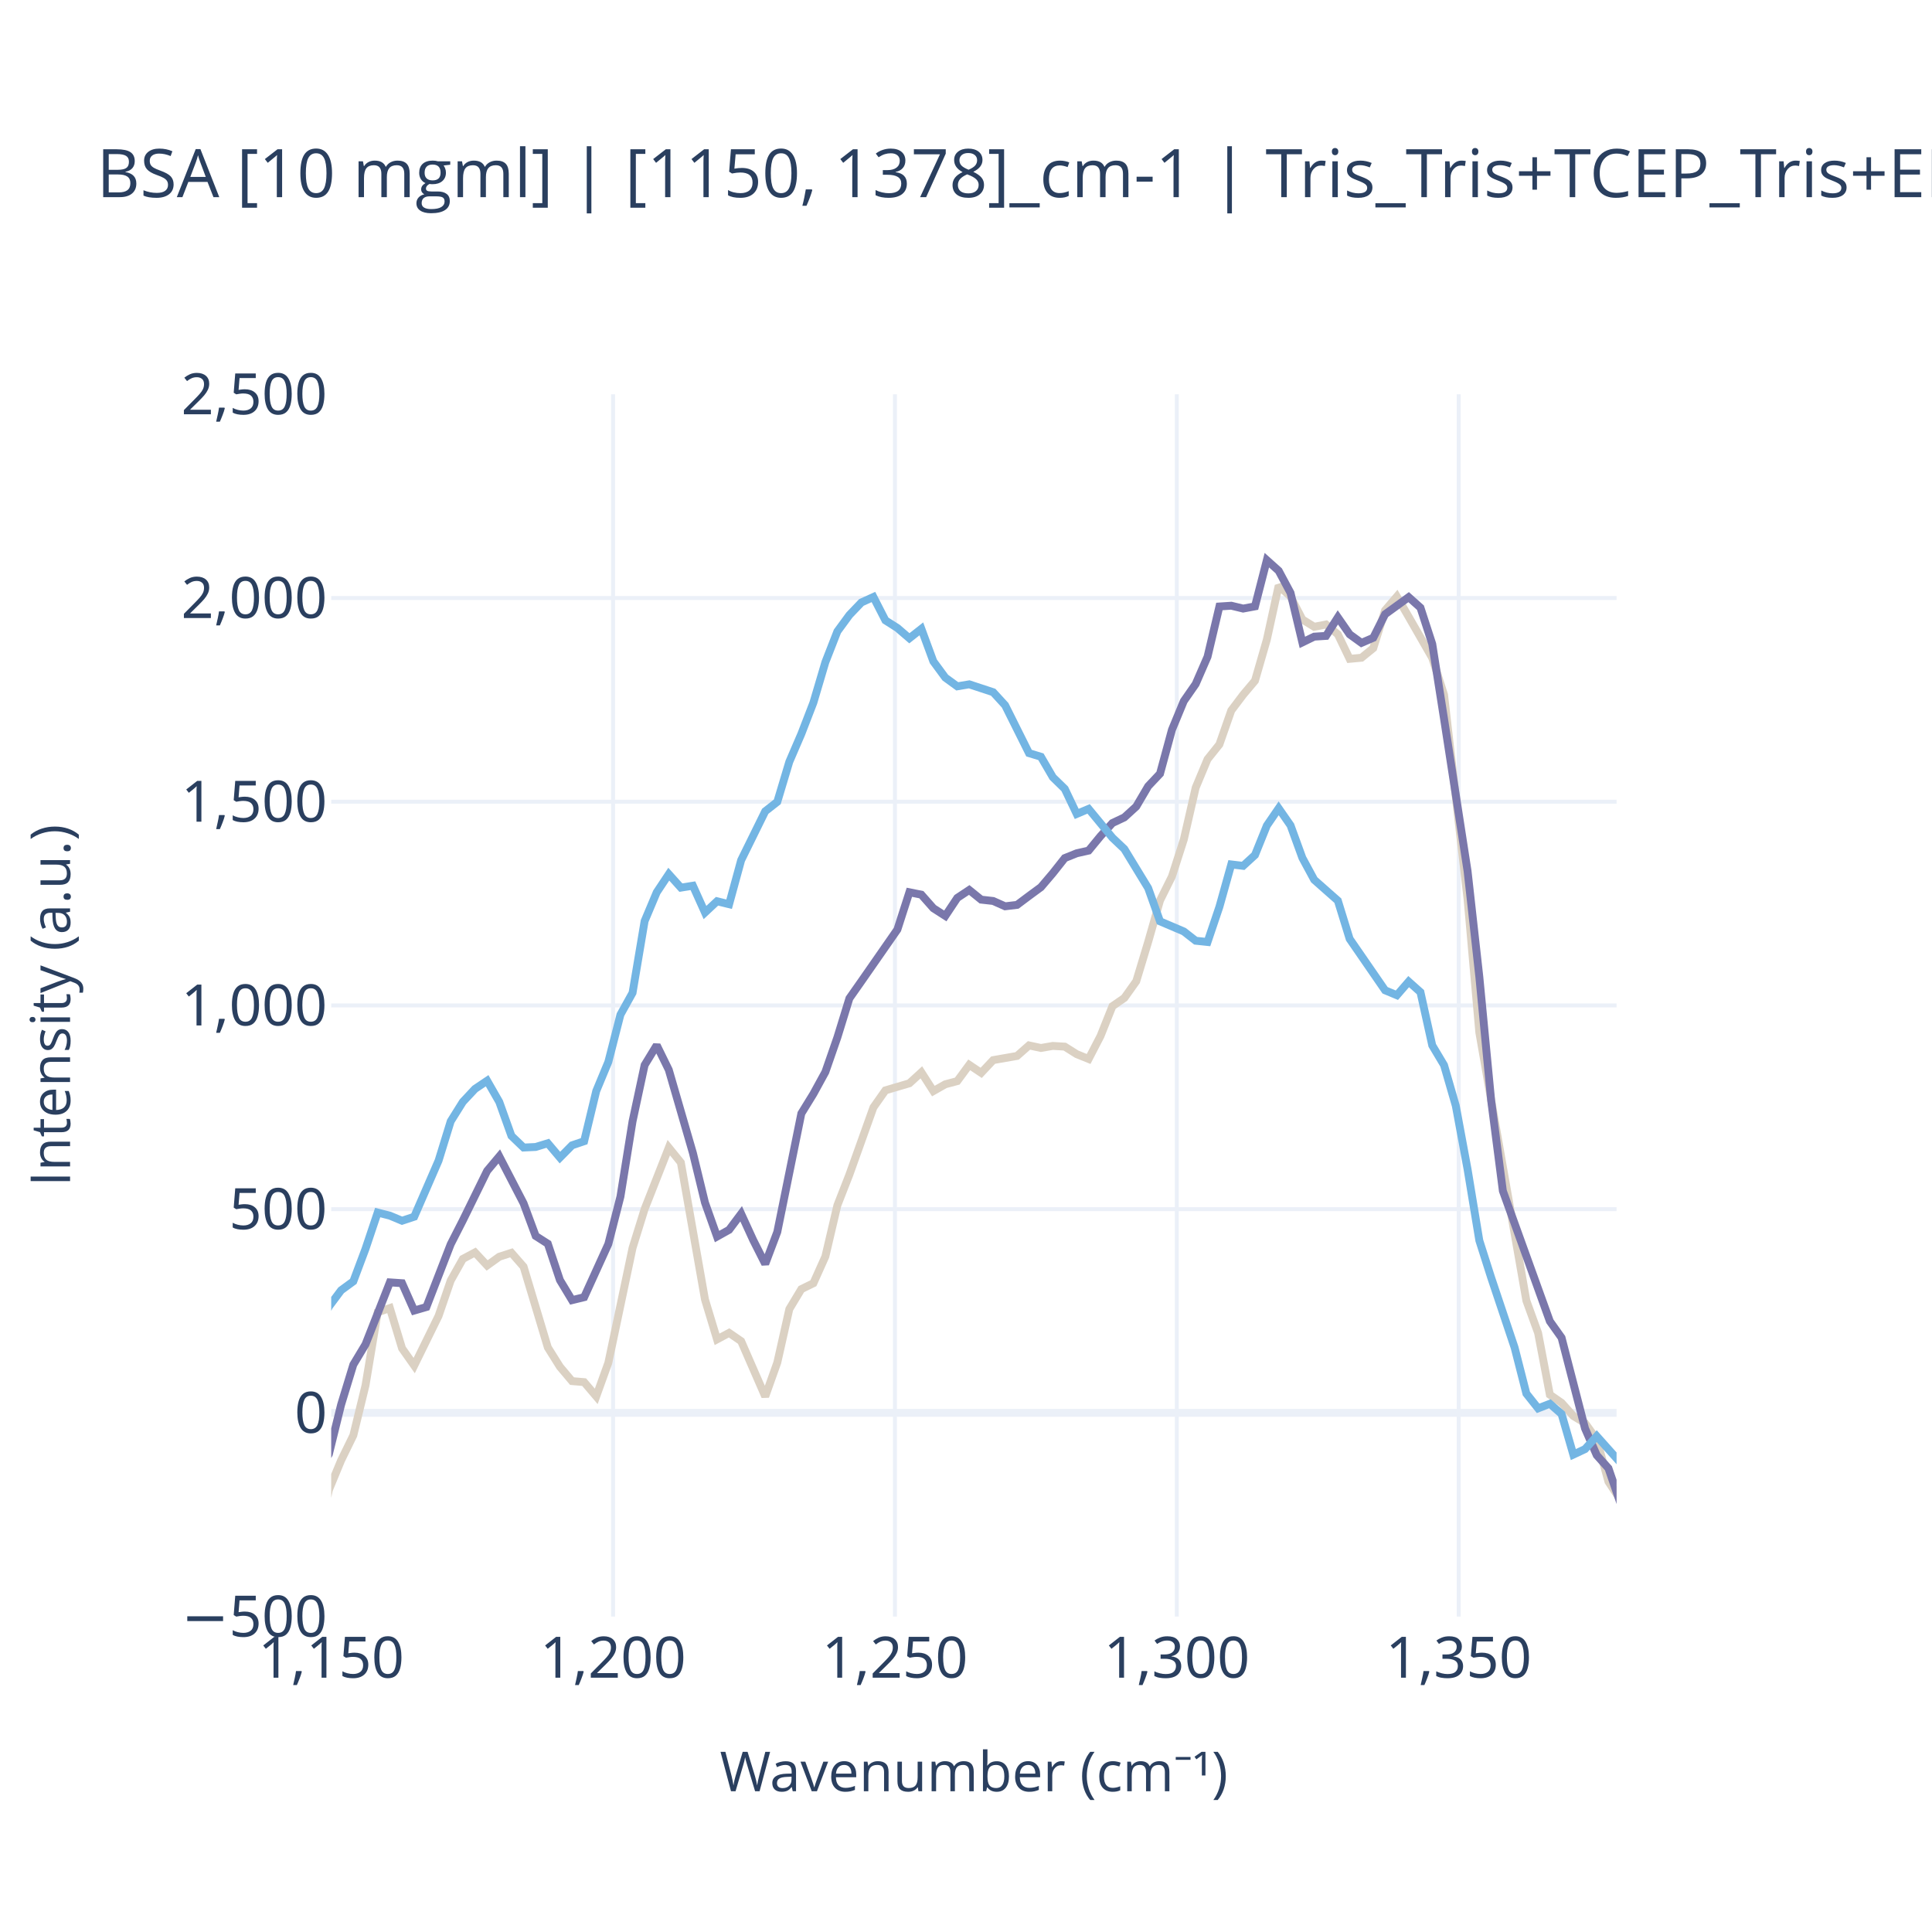
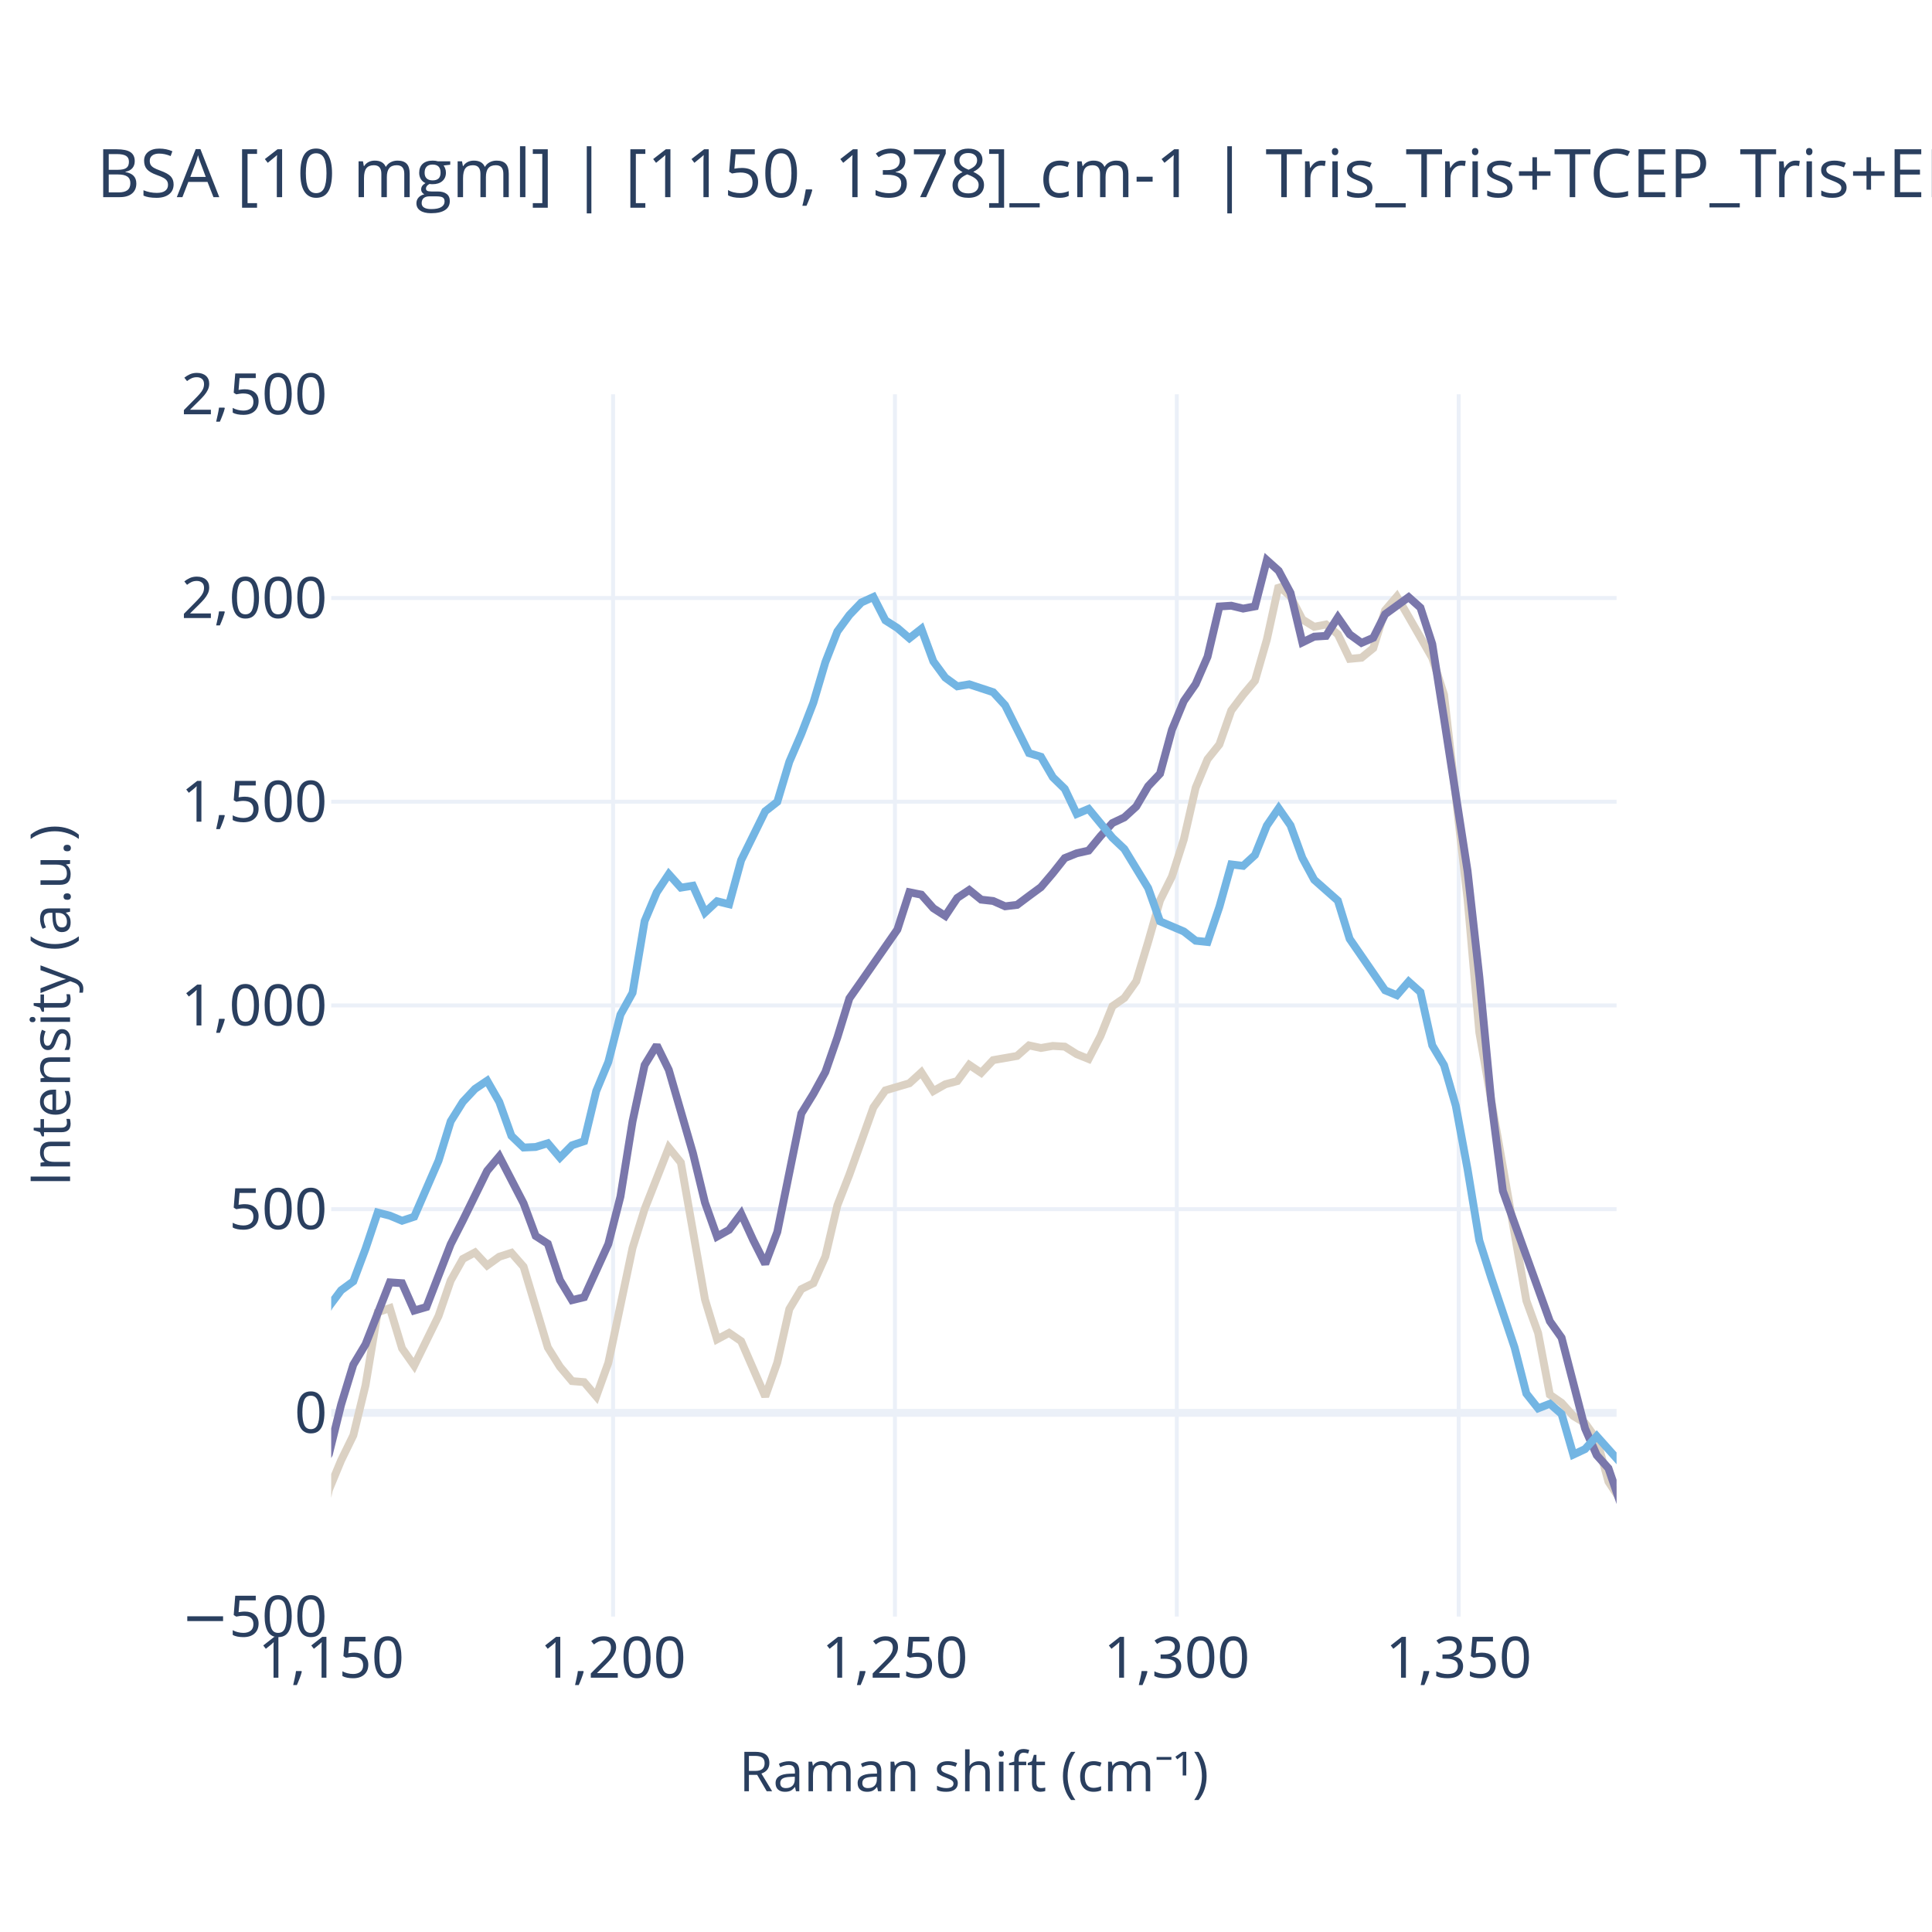
<svg xmlns="http://www.w3.org/2000/svg" class="main-svg" width="490" height="490" style="" viewBox="0 0 490 490">
  <rect x="0" y="0" width="490" height="490" style="fill: rgb(255, 255, 255); fill-opacity: 1;" />
-   <defs id="defs-b8e380">
+   <defs id="defs-10564e">
    <g class="clips">
-       <clipPath id="clipb8e380xyplot" class="plotclip">
+       <clipPath id="clip10564exyplot" class="plotclip">
        <rect width="326" height="310" />
      </clipPath>
-       <clipPath class="axesclip" id="clipb8e380x">
+       <clipPath class="axesclip" id="clip10564ex">
        <rect x="84" y="0" width="326" height="490" />
      </clipPath>
-       <clipPath class="axesclip" id="clipb8e380y">
+       <clipPath class="axesclip" id="clip10564ey">
        <rect x="0" y="100" width="490" height="310" />
      </clipPath>
-       <clipPath class="axesclip" id="clipb8e380xy">
+       <clipPath class="axesclip" id="clip10564exy">
        <rect x="84" y="100" width="326" height="310" />
      </clipPath>
    </g>
    <g class="gradients" />
    <g class="patterns" />
  </defs>
  <g class="bglayer" />
  <g class="layer-below">
    <g class="imagelayer" />
    <g class="shapelayer" />
  </g>
  <g class="cartesianlayer">
    <g class="subplot xy">
      <g class="layer-subplot">
        <g class="shapelayer" />
        <g class="imagelayer" />
      </g>
      <g class="minor-gridlayer">
        <g class="x" />
        <g class="y" />
      </g>
      <g class="gridlayer">
        <g class="x">
          <path class="xgrid crisp" transform="translate(155.49,0)" d="M0,100v310" style="stroke: rgb(235, 240, 248); stroke-opacity: 1; stroke-width: 1px;" />
          <path class="xgrid crisp" transform="translate(226.98,0)" d="M0,100v310" style="stroke: rgb(235, 240, 248); stroke-opacity: 1; stroke-width: 1px;" />
          <path class="xgrid crisp" transform="translate(298.47,0)" d="M0,100v310" style="stroke: rgb(235, 240, 248); stroke-opacity: 1; stroke-width: 1px;" />
          <path class="xgrid crisp" transform="translate(369.96,0)" d="M0,100v310" style="stroke: rgb(235, 240, 248); stroke-opacity: 1; stroke-width: 1px;" />
        </g>
        <g class="y">
          <path class="ygrid crisp" transform="translate(0,306.67)" d="M84,0h326" style="stroke: rgb(235, 240, 248); stroke-opacity: 1; stroke-width: 1px;" />
          <path class="ygrid crisp" transform="translate(0,255)" d="M84,0h326" style="stroke: rgb(235, 240, 248); stroke-opacity: 1; stroke-width: 1px;" />
          <path class="ygrid crisp" transform="translate(0,203.33)" d="M84,0h326" style="stroke: rgb(235, 240, 248); stroke-opacity: 1; stroke-width: 1px;" />
          <path class="ygrid crisp" transform="translate(0,151.67)" d="M84,0h326" style="stroke: rgb(235, 240, 248); stroke-opacity: 1; stroke-width: 1px;" />
        </g>
      </g>
      <g class="zerolinelayer">
        <path class="yzl zl crisp" transform="translate(0,358.33)" d="M84,0h326" style="stroke: rgb(235, 240, 248); stroke-opacity: 1; stroke-width: 2px;" />
      </g>
      <g class="layer-between">
        <g class="shapelayer" />
        <g class="imagelayer" />
      </g>
      <path class="xlines-below" />
      <path class="ylines-below" />
      <g class="overlines-below" />
      <g class="xaxislayer-below" />
      <g class="yaxislayer-below" />
      <g class="overaxes-below" />
      <g class="overplot">
-         <g class="xy" transform="translate(84,100)" clip-path="url(#clipb8e380xyplot)">
+         <g class="xy" transform="translate(84,100)" clip-path="url(#clip10564exyplot)">
          <g class="scatterlayer mlayer">
-             <g class="trace scatter trace3a2a86" style="stroke-miterlimit: 2; opacity: 1;">
+             <g class="trace scatter tracecb5c88" style="stroke-miterlimit: 2; opacity: 1;">
              <g class="fills" />
              <g class="errorbars" />
              <g class="lines">
                <path class="js-line" d="M-1143.54,264.31L-1112.42,213.56L-1102.06,220.21L-1098.61,213.44L-1029.81,250.15L-1026.38,256.06L-1005.81,249.53L-1002.39,264.06L-998.97,270.76L-981.87,242.38L-964.8,255.98L-961.38,256.97L-940.93,261.98L-937.53,253.48L-934.12,241.13L-913.72,201.66L-906.93,211.67L-903.53,221.36L-849.35,223.14L-845.97,217.14L-781.98,264.08L-775.26,251.13L-771.91,244.39L-765.2,252.6L-758.49,236.51L-755.14,231.75L-738.41,239.52L-735.06,233.21L-731.72,232.17L-721.69,200.97L-708.34,206.31L-705.01,216.63L-701.67,222.33L-695.01,208.21L-691.68,207.45L-688.35,205.9L-681.69,200.03L-675.04,215.18L-671.71,218.02L-605.44,215.82L-602.13,209.19L-592.23,213.13L-588.93,206.27L-585.63,206.92L-579.04,196.97L-572.46,203.66L-569.16,210.3L-542.86,266.34L-539.58,261.87L-513.36,279.32L-510.09,277.29L-487.21,251.87L-483.94,255L-457.87,179.25L-454.61,186.38L-451.36,189.99L-441.6,199.45L-438.35,191.28L-422.12,146.49L-418.88,156.37L-415.64,170.07L-405.92,202.31L-402.68,200.61L-399.45,204.26L-392.98,198.78L-389.75,195.51L-373.6,181.26L-370.37,177.5L-354.26,147.46L-351.04,153.73L-338.17,195.96L-334.96,192.57L-331.74,188.84L-315.69,122.78L-312.49,104.44L-299.67,69.83L-296.47,64.4L-293.27,61.91L-290.07,70.7L-277.29,108.13L-274.09,103.12L-267.71,114.53L-264.52,125.57L-229.51,230.01L-226.33,234.93L-219.98,231.2L-216.81,216.53L-207.29,74.7L-204.13,95.97L-200.96,159.25L-191.46,252.94L-188.3,262.69L-185.14,267.12L-181.98,262.74L-178.82,260.06L-175.66,250.41L-166.19,228.24L-163.03,229.85L-153.58,251.75L-150.43,247.2L-144.13,241.86L-140.99,242.44L-134.7,245.37L-131.56,240.93L-122.13,252.9L-119,251.8L-112.72,265.61L-109.59,262.22L-103.32,243.32L-100.19,245.96L-93.93,238.36L-90.8,231.09L-81.42,237.39L-78.3,230.7L-75.18,229.59L-72.06,223.73L-65.82,214.06L-62.7,212.85L-53.35,221.87L-50.24,222.99L-47.13,231.58L-44.02,233.53L-40.91,224.5L-37.8,210.16L-34.69,199.45L-31.58,199.93L-28.48,206.02L-25.37,220.65L-19.17,272.8L-16.07,289.8L-12.97,291.24L-9.87,296.41L-6.77,293.7L-3.67,292.12L-0.58,277.85L2.51,270.39L5.61,264.04L8.7,251.37L11.79,232.83L14.88,231.76L17.97,241.97L21.05,246.34L27.23,233.75L30.31,224.77L33.39,219.29L36.47,217.65L39.55,220.95L42.63,218.74L45.71,217.74L48.79,221.26L54.94,241.74L58.01,246.64L61.08,250.28L64.15,250.54L67.22,254.15L70.29,245.63L76.43,216.5L79.49,206.65L85.62,191.07L88.68,194.84L94.8,229.58L97.86,239.69L100.92,238.05L103.97,240.15L110.08,254.17L113.14,245.58L116.19,232.02L119.24,226.95L122.29,225.46L125.33,218.68L128.38,205.69L131.43,197.89L137.52,180.86L140.56,176.54L146.64,174.75L149.68,171.97L152.72,176.72L155.75,175L158.79,174.19L161.82,170.07L164.85,172.1L167.89,168.87L173.95,167.81L176.98,165.14L180,165.79L183.03,165.27L186.05,165.45L189.08,167.36L192.1,168.58L195.12,162.75L198.14,155.2L201.16,153.11L204.18,148.87L207.2,138.89L210.21,128.37L213.23,122.29L216.24,112.92L219.25,99.77L222.26,92.56L225.27,88.8L228.28,80.2L231.29,76.21L234.29,72.65L237.3,62.22L240.3,48.54L243.31,51.32L246.31,57.11L249.31,58.97L252.31,58.38L255.31,60.88L258.3,67.1L261.3,66.82L264.29,64.39L267.29,54.8L270.28,51.3L273.27,56.43L279.25,66.86L282.24,76.2L288.21,128.06L291.19,161.87L303.12,229.88L306.1,238.08L309.08,253.73L312.05,255.79L315.03,259.12L318,260.93L320.97,265.05L323.94,275.78L329.88,284.77L332.85,270.96L335.82,270.41L338.78,266.82L341.75,260.7L344.71,244.36L353.59,221.06L356.55,213.76L359.51,203.46L362.47,201.53L371.33,192.27L374.28,197.31L377.23,196.43L380.18,192.24L386.07,189.46L389.02,181.13L397.85,174.86L400.79,173.52L403.73,170.58L406.67,155L427.21,-35.12L430.14,-39.98L433.06,-35.99L435.99,-22.23L450.61,79.28L453.53,106.12L462.28,175.15L465.19,190.79L476.84,244.1L479.75,245.81L488.47,262.45L491.38,258.44L500.08,257.5L502.98,258.57L514.57,267.35L517.47,265.24L529.03,259.11L531.92,263.43L534.81,261.5L537.69,267.11L554.98,251.94L557.86,250.66L560.73,251.58L563.61,242.74L580.84,234.86L583.7,238.86L592.3,250.77L595.16,243.86L603.74,240.25L606.6,241.52L618.01,234.4L620.86,226.68L626.56,210.22L629.41,213.71L632.26,224.44L635.1,225.49L637.95,215.57L657.83,183.1L660.66,190.88L674.82,191.91L677.65,189.84L694.59,150.16L697.41,132.23L722.73,-21.42L725.54,-11L728.35,1.95L753.56,154.52L756.35,161.48L767.52,194.4L770.31,203.72L787.02,237.51L789.8,241.71L820.31,263.48L823.07,260.98L847.92,253.32L850.67,251.58L869.92,243.27L872.67,248.65L875.41,249.72L927.32,138" style="vector-effect: none; fill: none; stroke: rgb(219, 209, 195); stroke-opacity: 1; stroke-width: 2px; opacity: 1;" />
              </g>
              <g class="points" />
              <g class="text" />
            </g>
-             <g class="trace scatter trace78f629" style="stroke-miterlimit: 2; opacity: 1;">
+             <g class="trace scatter trace3f1008" style="stroke-miterlimit: 2; opacity: 1;">
              <g class="fills" />
              <g class="errorbars" />
              <g class="lines">
                <path class="js-line" d="M-1143.54,262.66L-1122.78,227.27L-1119.33,222.22L-1071.04,224.27L-1067.6,209.17L-1016.09,254.75L-1012.66,245.56L-1009.24,237.69L-975.04,268.85L-971.62,263.74L-961.38,249.01L-947.75,259.24L-944.34,261.23L-913.72,202.19L-910.32,206.77L-906.93,208.22L-883.18,239.3L-879.8,235.81L-876.41,233.77L-852.73,225.75L-849.35,222.71L-822.35,226.3L-818.98,231.05L-781.98,262.05L-778.62,259.72L-755.14,221.6L-748.45,230.27L-745.1,242.48L-725.03,213.13L-721.69,205.38L-708.34,213.19L-701.67,203.07L-698.34,201.43L-695.01,207.38L-688.35,195.91L-685.02,191.26L-668.39,214.02L-665.07,211.3L-661.74,213.06L-628.58,219.85L-625.27,215.78L-618.66,207.84L-608.74,214.35L-605.44,209.13L-579.04,197.21L-575.75,193.93L-542.86,271.62L-539.58,264L-519.91,267.1L-516.63,265.03L-493.74,245.35L-490.47,251.28L-474.15,212.91L-470.89,196.82L-467.64,200.36L-464.38,190.24L-461.12,182.86L-457.87,178.24L-454.61,187.42L-451.36,200.77L-444.85,210.16L-441.6,200.13L-438.35,200.76L-422.12,147.46L-418.88,158.47L-396.21,196.85L-392.98,190.21L-383.28,176.78L-380.05,182.37L-376.83,186.51L-373.6,192.73L-370.37,184.71L-367.15,180.14L-357.48,164.79L-354.26,173.34L-334.96,228.33L-331.74,223.01L-315.69,147.73L-312.49,124.62L-299.67,73.14L-296.47,68.08L-293.27,66.2L-290.07,83.59L-274.09,118.58L-270.9,119.2L-264.52,124.09L-261.33,128.55L-235.86,208.7L-232.68,213.75L-223.15,217.55L-219.98,212.01L-213.64,136.23L-210.46,64.9L-207.29,59.55L-204.13,109.52L-194.63,226.35L-191.46,240.03L-188.3,251.47L-185.14,250.39L-181.98,252.88L-178.82,253.23L-175.66,243.87L-169.34,217.46L-166.19,221.95L-150.43,247.23L-147.28,241.37L-140.99,246.86L-137.84,250.83L-131.56,247.67L-128.41,252.84L-115.86,271.2L-112.72,271.84L-103.32,256.39L-100.19,251.27L-93.93,240.07L-90.8,238.51L-84.55,243.81L-81.42,240.55L-78.3,240.26L-75.18,232.52L-68.94,218.59L-65.82,221.99L-62.7,216.19L-59.58,216.05L-56.47,214.92L-53.35,221.78L-50.24,220.72L-47.13,222.72L-44.02,225.28L-40.91,221.31L-34.69,202.59L-31.58,201.23L-28.48,208.99L-25.37,224.84L-19.17,267.2L-16.07,284.23L-12.97,289.17L-9.87,283.38L-6.77,275.92L-3.67,274.4L-0.58,268.78L2.51,256.27L5.61,246.11L8.7,240.96L14.88,225.24L17.97,225.45L21.05,232.39L24.14,231.49L30.31,215.56L33.39,209.52L39.55,196.96L42.63,193.29L48.79,205.19L51.86,213.47L54.94,215.44L58.01,224.66L61.08,229.75L64.15,229L70.29,215.5L73.36,203.47L76.43,184.39L79.49,170.13L82.56,165.1L85.62,171.34L91.74,192.44L94.8,205.02L97.86,213.62L100.92,211.91L103.97,207.84L107.03,214.52L110.08,220.56L113.14,212.45L119.24,182.4L122.29,177.44L125.33,171.88L128.38,163.1L131.43,153.2L134.47,148.87L143.6,135.75L146.64,126.3L149.68,126.91L152.72,130.35L155.75,132.3L158.79,127.73L161.82,125.72L164.85,128.17L167.89,128.51L170.92,129.86L173.95,129.5L176.98,127.23L180,125.01L183.03,121.45L186.05,117.63L189.08,116.41L192.1,115.73L195.12,112.06L198.14,108.74L201.16,107.31L204.18,104.55L207.2,99.41L210.21,96.22L213.23,85.09L216.24,77.81L219.25,73.48L222.26,66.56L225.27,53.82L228.28,53.62L231.29,54.35L234.29,53.79L237.3,42.07L240.3,44.76L243.31,50.37L246.31,62.93L249.31,61.47L252.31,61.28L255.31,56.58L258.3,60.88L261.3,63.05L264.29,61.76L267.29,55.79L273.27,51.45L276.26,54.12L279.25,63.32L282.24,82.3L288.21,120.93L291.19,147.72L294.18,178.98L297.16,202.05L309.08,235.1L312.05,239.28L318,262.28L320.97,269.07L323.94,272.39L326.91,281.04L329.88,282.22L332.85,281L335.82,280.82L338.78,275.6L341.75,274.16L344.71,266.66L350.63,261.58L353.59,254.05L356.55,242.3L359.51,239.75L362.47,244.55L365.42,241.2L374.28,223.9L377.23,215.25L380.18,199.92L383.13,193.86L389.02,187.09L391.96,177.16L400.79,165.62L403.73,157.35L409.61,115.37L412.54,81.77L424.28,-32.02L427.21,-50.76L430.14,-53.85L433.06,-42.62L444.76,32.21L447.69,46.04L453.53,88.65L456.45,117.72L468.11,190.08L471.02,201.3L479.75,217.14L482.66,223.7L488.47,233.73L491.38,228.81L497.18,233.39L500.08,234.86L508.78,233.97L511.68,241.22L517.47,250.2L520.36,250.18L523.25,250.9L526.14,242.07L529.03,239L531.92,244.25L540.58,259.74L543.46,255.22L557.86,240.81L560.73,242.93L572.23,235.71L575.1,240.21L598.02,254.5L600.88,252.7L612.31,257.26L615.16,261.79L623.72,237.53L626.56,240.98L629.41,245.01L635.1,257.99L637.95,253.43L640.79,243.9L657.83,230.03L660.66,233.8L671.99,247.51L674.82,238.72L688.95,233.07L691.77,223.06L722.73,48.95L725.54,55.59L728.35,73.48L764.73,225.86L767.52,229.3L787.02,265.51L792.58,261.25L795.35,256.77L803.68,263.95L809.23,257.41L812,255.43L834.13,238.23L836.89,238.34L842.4,244.23L847.92,234.02L850.67,233.27L864.43,225.31L867.17,222.73L891.85,222.16L894.59,219.58L927.32,212.28" style="vector-effect: none; fill: none; stroke: rgb(122, 119, 171); stroke-opacity: 1; stroke-width: 2px; opacity: 1;" />
              </g>
              <g class="points" />
              <g class="text" />
            </g>
-             <g class="trace scatter trace6fa7b7" style="stroke-miterlimit: 2; opacity: 1;">
+             <g class="trace scatter traced5dd22" style="stroke-miterlimit: 2; opacity: 1;">
              <g class="fills" />
              <g class="errorbars" />
              <g class="lines">
                <path class="js-line" d="M-1143.54,260.48L-1105.51,198.04L-1102.06,199.08L-1098.61,199.05L-1067.6,192.41L-1064.16,195.67L-1060.72,199.11L-961.38,256.18L-957.97,257.33L-920.52,252.83L-917.12,256.78L-869.64,243.36L-866.25,250.8L-822.35,230.18L-818.98,219.38L-798.78,239.17L-795.42,230.58L-792.06,221.26L-778.62,235.95L-771.91,227.21L-768.55,218.63L-718.35,181.55L-715.02,176.03L-685.02,184.13L-681.69,181.65L-655.1,187.74L-651.78,182.13L-628.58,190.4L-625.27,186.08L-598.83,197.62L-595.53,193.24L-579.04,192.65L-575.75,203.15L-552.72,259.65L-549.43,259.8L-533.02,247.04L-529.74,255.24L-526.46,262.68L-480.68,227.92L-477.42,214.5L-457.87,160.62L-454.61,166.02L-451.36,173.82L-438.35,196.72L-435.11,191.95L-431.86,185.76L-422.12,170.04L-418.88,175.12L-415.64,182.21L-402.68,229.81L-396.21,226.76L-392.98,221.84L-386.51,220.93L-383.28,216.04L-354.26,186.8L-351.04,191.55L-334.96,203.99L-331.74,198.91L-306.08,143.64L-302.87,149.17L-299.67,157.5L-290.07,164.04L-286.87,167.13L-270.9,165.99L-267.71,175.49L-245.41,211.36L-242.22,211.84L-235.86,206.61L-232.68,207.7L-223.15,203.19L-219.98,191.71L-213.64,116.8L-210.46,61.44L-207.29,36.02L-204.13,67.61L-194.63,184.16L-191.46,194.14L-181.98,212.35L-178.82,209.11L-172.5,189.73L-169.34,181.37L-156.73,208.14L-153.58,218.99L-147.28,228.88L-144.13,224.38L-140.99,223.73L-137.84,229.7L-128.41,250.03L-125.27,256.03L-115.86,270.16L-112.72,266.76L-106.45,258.56L-103.32,247.25L-97.06,253.56L-93.93,251.82L-90.8,247.51L-87.67,250.3L-84.55,244.99L-81.42,232.43L-68.94,212.76L-65.82,215.9L-59.58,214.86L-56.47,215.76L-53.35,216.6L-50.24,219.49L-44.02,216.46L-40.91,208.27L-34.69,193.06L-31.58,189.86L-28.48,195.26L-25.37,203.97L-16.07,240.42L-12.97,242.66L-6.77,240.61L-3.67,237.75L-0.58,231.38L2.51,227.25L5.61,224.98L8.7,216.74L11.79,207.53L14.88,208.32L17.97,209.61L21.05,208.59L27.23,194.37L30.31,184.38L33.39,179.46L36.47,176.17L39.55,174.1L42.63,179.48L45.71,188.08L48.79,191.04L51.86,190.9L54.94,189.96L58.01,193.59L61.08,190.48L64.15,189.44L67.22,176.71L70.29,169.32L73.36,157.34L76.43,151.8L79.49,133.61L82.56,126.31L85.62,121.71L88.68,125.12L91.74,124.64L94.8,131.44L97.86,128.58L100.92,129.33L103.97,118.17L110.08,105.76L113.14,103.36L116.19,93.2L119.24,86.12L122.29,78.22L125.33,67.95L128.38,60.14L131.43,55.98L134.47,52.8L137.52,51.41L140.56,57.34L143.6,59.27L146.64,61.88L149.68,59.49L152.72,67.74L155.75,71.86L158.79,74.07L161.82,73.56L167.89,75.56L170.92,78.87L176.98,91.01L180,91.93L183.03,97.13L186.05,100.07L189.08,106.43L192.1,105.15L198.14,112.47L201.16,115.33L207.2,125.24L210.21,133.67L216.24,136.24L219.25,138.59L222.26,138.91L225.27,129.99L228.28,119.24L231.29,119.6L234.29,116.85L237.3,109.39L240.3,105.01L243.31,109.34L246.31,117.58L249.31,123.13L255.31,128.43L258.3,138.12L267.29,151.16L270.28,152.41L273.27,148.96L276.26,151.63L279.25,165.13L282.24,170.14L285.22,180.44L288.21,196.56L291.19,214.62L294.18,223.99L300.14,241.78L303.12,253.44L306.1,257.19L309.08,256.03L312.05,258.62L315.03,268.92L318,267.53L320.97,264.24L326.91,270.89L329.88,266.6L335.82,249.39L338.78,241.3L341.75,235.31L344.71,223.08L350.63,206.62L353.59,200.52L362.47,180.66L365.42,180.09L368.37,180.71L371.33,176.89L374.28,172.22L377.23,177.98L394.91,150.62L397.85,144.68L403.73,126.73L406.67,110.6L427.21,-54.2L430.14,-61.17L435.99,-41.12L438.92,-23.35L459.36,91.63L462.28,110.26L471.02,141.69L473.93,144.58L482.66,143.72L485.57,147.76L488.47,151.41L491.38,148.35L494.28,148.67L500.08,148.33L502.98,149.38L517.47,155.59L520.36,153.94L526.14,150.46L529.03,154.13L537.69,150.77L540.58,151.69L546.34,152.77L549.22,148.8L563.61,148.52L566.48,145.82L575.1,139.72L577.97,143.93L583.7,145.01L586.57,152.17L618.01,183.33L620.86,179.22L626.56,181.2L629.41,190.43L637.95,213.16L640.79,211.02L643.63,201.3L649.32,193.78L652.15,198.31L654.99,202.03L680.47,265.43L683.3,267.26L688.95,267.97L691.77,262.64L694.59,254.38L708.68,214.73L711.49,198.71L745.16,69.85L747.96,85.18L787.02,205.92L789.8,203.77L834.13,214.35L836.89,210.51L856.18,225.52L858.93,223.74L908.25,247.93L910.98,244.31L927.32,239.98" style="vector-effect: none; fill: none; stroke: rgb(115, 181, 227); stroke-opacity: 1; stroke-width: 2px; opacity: 1;" />
              </g>
              <g class="points" />
              <g class="text" />
            </g>
          </g>
        </g>
      </g>
      <g class="zerolinelayer-above" />
      <path class="xlines-above crisp" d="M0,0" style="fill: none;" />
      <path class="ylines-above crisp" d="M0,0" style="fill: none;" />
      <g class="overlines-above" />
      <g class="xaxislayer-above">
        <g class="xtick">
          <text text-anchor="middle" x="0" y="425.5" transform="translate(84,0)" style="font-family: AtkinsonHyperlegibleMono, 'Atkinson Hyperlegible Mono'; font-size: 14.5px; fill: rgb(42, 63, 95); fill-opacity: 1; white-space: pre;">1,150</text>
        </g>
        <g class="xtick">
          <text text-anchor="middle" x="0" y="425.5" style="font-family: AtkinsonHyperlegibleMono, 'Atkinson Hyperlegible Mono'; font-size: 14.5px; fill: rgb(42, 63, 95); fill-opacity: 1; white-space: pre;" transform="translate(155.49,0)">1,200</text>
        </g>
        <g class="xtick">
          <text text-anchor="middle" x="0" y="425.5" style="font-family: AtkinsonHyperlegibleMono, 'Atkinson Hyperlegible Mono'; font-size: 14.5px; fill: rgb(42, 63, 95); fill-opacity: 1; white-space: pre;" transform="translate(226.98,0)">1,250</text>
        </g>
        <g class="xtick">
          <text text-anchor="middle" x="0" y="425.5" style="font-family: AtkinsonHyperlegibleMono, 'Atkinson Hyperlegible Mono'; font-size: 14.5px; fill: rgb(42, 63, 95); fill-opacity: 1; white-space: pre;" transform="translate(298.47,0)">1,300</text>
        </g>
        <g class="xtick">
          <text text-anchor="middle" x="0" y="425.5" style="font-family: AtkinsonHyperlegibleMono, 'Atkinson Hyperlegible Mono'; font-size: 14.5px; fill: rgb(42, 63, 95); fill-opacity: 1; white-space: pre;" transform="translate(369.96,0)">1,350</text>
        </g>
      </g>
      <g class="yaxislayer-above">
        <g class="ytick">
          <text text-anchor="end" x="83" y="5.075" transform="translate(0,410)" style="font-family: AtkinsonHyperlegibleMono, 'Atkinson Hyperlegible Mono'; font-size: 14.5px; fill: rgb(42, 63, 95); fill-opacity: 1; white-space: pre;">−500</text>
        </g>
        <g class="ytick">
          <text text-anchor="end" x="83" y="5.075" style="font-family: AtkinsonHyperlegibleMono, 'Atkinson Hyperlegible Mono'; font-size: 14.5px; fill: rgb(42, 63, 95); fill-opacity: 1; white-space: pre;" transform="translate(0,358.33)">0</text>
        </g>
        <g class="ytick">
          <text text-anchor="end" x="83" y="5.075" style="font-family: AtkinsonHyperlegibleMono, 'Atkinson Hyperlegible Mono'; font-size: 14.5px; fill: rgb(42, 63, 95); fill-opacity: 1; white-space: pre;" transform="translate(0,306.67)">500</text>
        </g>
        <g class="ytick">
          <text text-anchor="end" x="83" y="5.075" style="font-family: AtkinsonHyperlegibleMono, 'Atkinson Hyperlegible Mono'; font-size: 14.5px; fill: rgb(42, 63, 95); fill-opacity: 1; white-space: pre;" transform="translate(0,255)">1,000</text>
        </g>
        <g class="ytick">
          <text text-anchor="end" x="83" y="5.075" style="font-family: AtkinsonHyperlegibleMono, 'Atkinson Hyperlegible Mono'; font-size: 14.5px; fill: rgb(42, 63, 95); fill-opacity: 1; white-space: pre;" transform="translate(0,203.33)">1,500</text>
        </g>
        <g class="ytick">
          <text text-anchor="end" x="83" y="5.075" style="font-family: AtkinsonHyperlegibleMono, 'Atkinson Hyperlegible Mono'; font-size: 14.5px; fill: rgb(42, 63, 95); fill-opacity: 1; white-space: pre;" transform="translate(0,151.67)">2,000</text>
        </g>
        <g class="ytick">
          <text text-anchor="end" x="83" y="5.075" style="font-family: AtkinsonHyperlegibleMono, 'Atkinson Hyperlegible Mono'; font-size: 14.5px; fill: rgb(42, 63, 95); fill-opacity: 1; white-space: pre;" transform="translate(0,100)">2,500</text>
        </g>
      </g>
      <g class="overaxes-above" />
    </g>
  </g>
  <g class="polarlayer" />
  <g class="smithlayer" />
  <g class="ternarylayer" />
  <g class="geolayer" />
  <g class="funnelarealayer" />
  <g class="pielayer" />
  <g class="iciclelayer" />
  <g class="treemaplayer" />
  <g class="sunburstlayer" />
  <g class="glimages" />
-   <defs id="topdefs-b8e380">
+   <defs id="topdefs-10564e">
    <g class="clips" />
  </defs>
  <g class="layer-above">
    <g class="imagelayer" />
    <g class="shapelayer" />
  </g>
  <g class="infolayer">
    <g class="g-gtitle">
      <text class="gtitle" x="24.5" y="50" text-anchor="start" dy="0em" style="opacity: 1; font-family: 'Open Sans', verdana, arial, sans-serif; font-size: 17px; fill: rgb(42, 63, 95); fill-opacity: 1; white-space: pre;">BSA [10 mgml] | [1150, 1378]_cm-1 | Tris_Tris+TCEP_Tris+EDTA</text>
    </g>
    <g class="g-xtitle">
-       <text class="xtitle" x="247" y="454.3" text-anchor="middle" style="opacity: 1; font-family: 'Open Sans', verdana, arial, sans-serif; font-size: 14px; fill: rgb(42, 63, 95); fill-opacity: 1; white-space: pre;">Wavenumber (cm⁻¹)</text>
+       <text class="xtitle" x="247" y="454.3" text-anchor="middle" style="opacity: 1; font-family: 'Open Sans', verdana, arial, sans-serif; font-size: 14px; fill: rgb(42, 63, 95); fill-opacity: 1; white-space: pre;">Raman shift (cm⁻¹)</text>
    </g>
    <g class="g-ytitle">
      <text class="ytitle" transform="rotate(-90,17.77187,255)" x="17.772" y="255" text-anchor="middle" style="opacity: 1; font-family: 'Open Sans', verdana, arial, sans-serif; font-size: 14px; fill: rgb(42, 63, 95); fill-opacity: 1; white-space: pre;">Intensity (a.u.)</text>
    </g>
  </g>
</svg>
